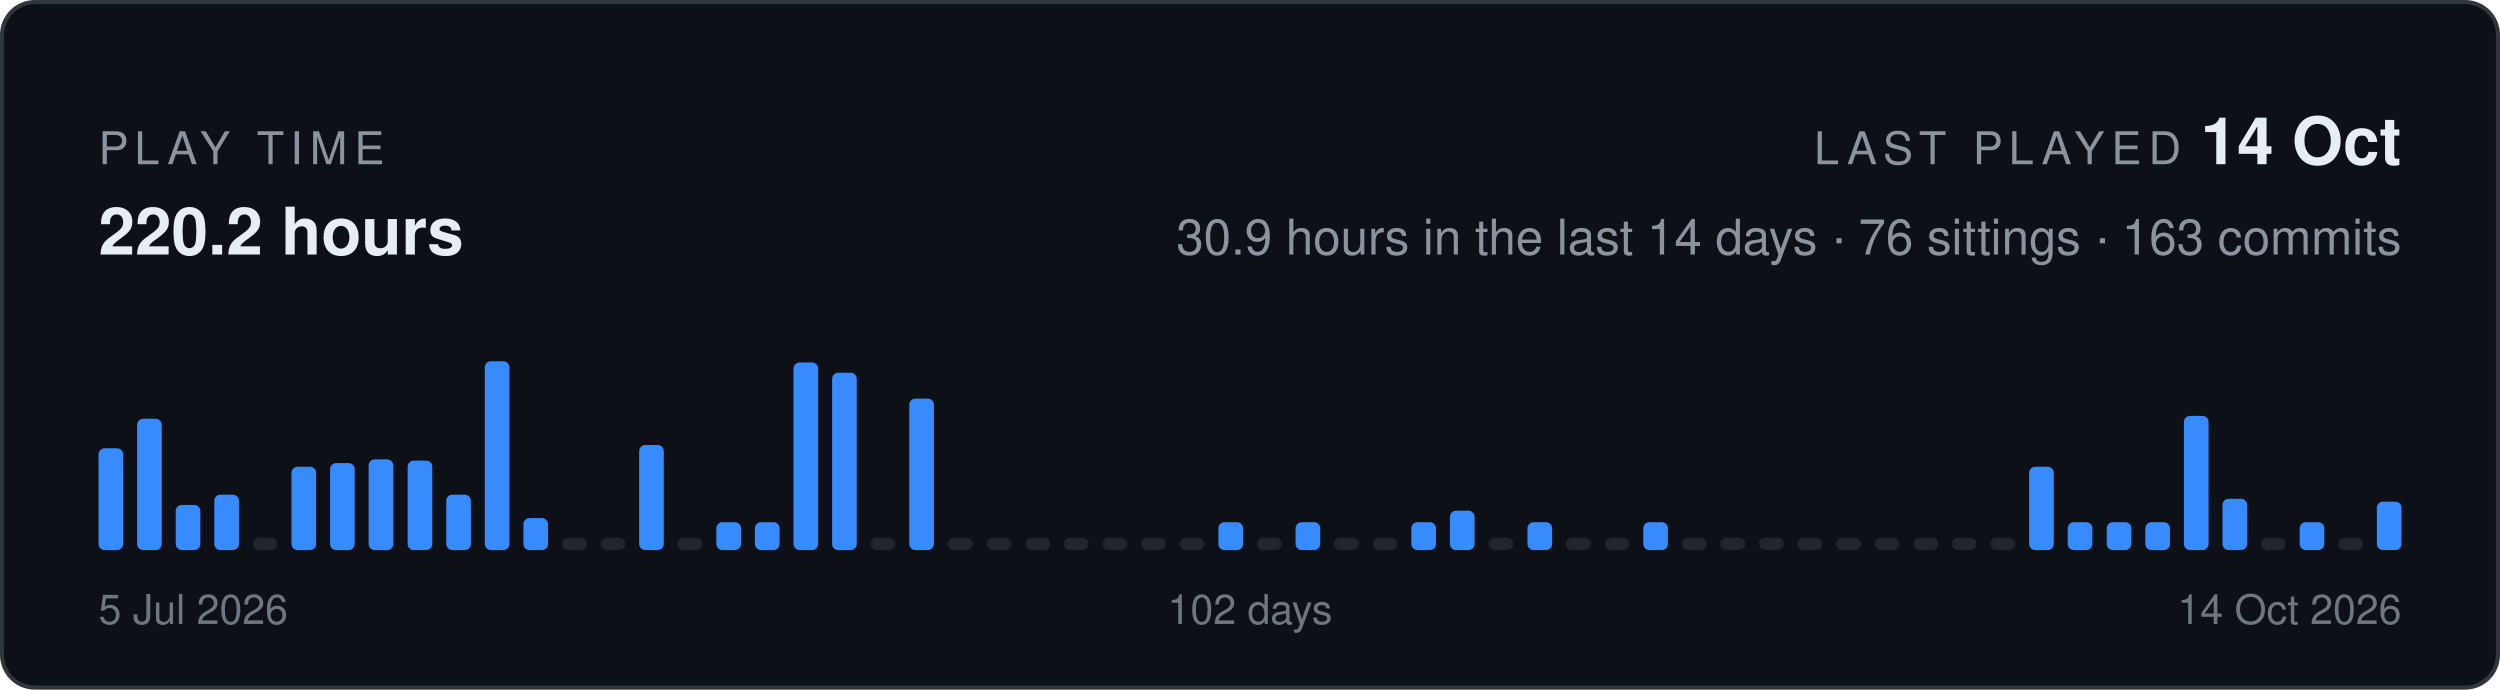
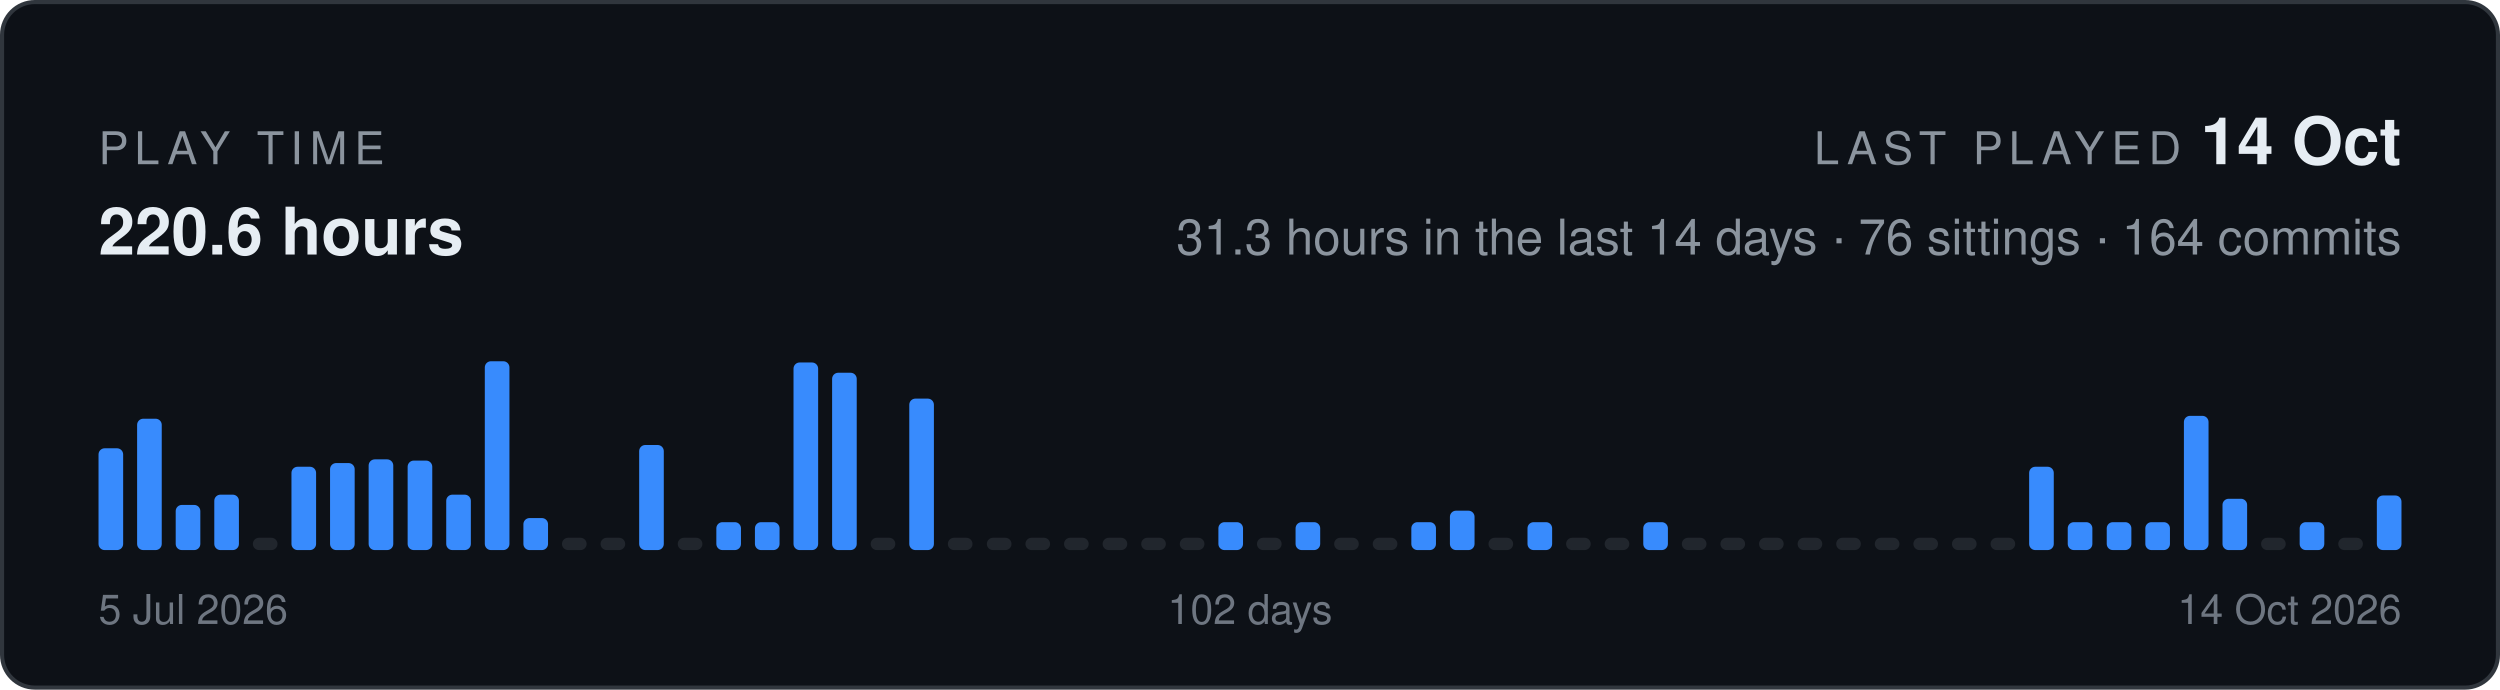
- <svg xmlns="http://www.w3.org/2000/svg" width="609" height="168" viewBox="0 0 609 168" role="img" aria-label="Play time: 220.2 hours over 163 commits, last played 14 Oct">
+ <svg xmlns="http://www.w3.org/2000/svg" width="609" height="168" viewBox="0 0 609 168" role="img" aria-label="Play time: 220.6 hours over 164 commits, last played 14 Oct">
  <style>
    .card { fill: #0d1117; stroke: #30363d }
    text { font-family: -apple-system, BlinkMacSystemFont, "Segoe UI", Helvetica, Arial, sans-serif }
    .label { font-size: 11px; letter-spacing: 1.7px; fill: #8b949e }
    .stat { font-size: 16px; font-weight: 600; letter-spacing: normal; fill: #e6edf3 }
    .note { font-size: 12px; fill: #8b949e }
    .axis { font-size: 10px; fill: #6e7681 }
    .bar { fill: #388bfd }
    .bar-quiet { fill: #21262d }
  </style>
  <rect class="card" x="0.5" y="0.5" width="608" height="167" rx="8" />
  <text class="label" x="24" y="40">PLAY TIME</text>
-   <text class="stat" x="24" y="62">220.2 hours</text>
+   <text class="stat" x="24" y="62">220.6 hours</text>
  <text class="label" x="585" y="40" text-anchor="end">LAST PLAYED <tspan class="stat">14 Oct</tspan>
  </text>
-   <text class="note" x="585" y="62" text-anchor="end">30.9 hours in the last 14 days   ·   76 sittings   ·   163 commits</text>
+   <text class="note" x="585" y="62" text-anchor="end">31.3 hours in the last 14 days   ·   76 sittings   ·   164 commits</text>
  <rect class="bar" x="24.0" y="109.2" width="6" height="24.8" rx="1.5" />
  <rect class="bar" x="33.4" y="102.0" width="6" height="32.0" rx="1.5" />
  <rect class="bar" x="42.8" y="123.0" width="6" height="11.0" rx="1.5" />
  <rect class="bar" x="52.2" y="120.5" width="6" height="13.5" rx="1.5" />
  <rect class="bar-quiet" x="61.6" y="131.0" width="6" height="3.0" rx="1.5" />
  <rect class="bar" x="71.0" y="113.7" width="6" height="20.3" rx="1.5" />
  <rect class="bar" x="80.4" y="112.8" width="6" height="21.2" rx="1.5" />
  <rect class="bar" x="89.8" y="111.9" width="6" height="22.1" rx="1.5" />
  <rect class="bar" x="99.3" y="112.2" width="6" height="21.8" rx="1.5" />
  <rect class="bar" x="108.7" y="120.5" width="6" height="13.5" rx="1.5" />
  <rect class="bar" x="118.1" y="88.0" width="6" height="46.0" rx="1.5" />
  <rect class="bar" x="127.5" y="126.2" width="6" height="7.8" rx="1.5" />
  <rect class="bar-quiet" x="136.9" y="131.0" width="6" height="3.0" rx="1.5" />
  <rect class="bar-quiet" x="146.3" y="131.0" width="6" height="3.0" rx="1.5" />
  <rect class="bar" x="155.7" y="108.4" width="6" height="25.6" rx="1.5" />
  <rect class="bar-quiet" x="165.1" y="131.0" width="6" height="3.0" rx="1.5" />
  <rect class="bar" x="174.5" y="127.2" width="6" height="6.8" rx="1.5" />
  <rect class="bar" x="183.9" y="127.2" width="6" height="6.8" rx="1.5" />
  <rect class="bar" x="193.3" y="88.3" width="6" height="45.7" rx="1.5" />
  <rect class="bar" x="202.7" y="90.8" width="6" height="43.2" rx="1.5" />
  <rect class="bar-quiet" x="212.1" y="131.0" width="6" height="3.0" rx="1.5" />
  <rect class="bar" x="221.5" y="97.1" width="6" height="36.9" rx="1.5" />
  <rect class="bar-quiet" x="230.9" y="131.0" width="6" height="3.0" rx="1.5" />
  <rect class="bar-quiet" x="240.4" y="131.0" width="6" height="3.0" rx="1.5" />
  <rect class="bar-quiet" x="249.8" y="131.0" width="6" height="3.0" rx="1.5" />
  <rect class="bar-quiet" x="259.2" y="131.0" width="6" height="3.0" rx="1.5" />
  <rect class="bar-quiet" x="268.6" y="131.0" width="6" height="3.0" rx="1.5" />
  <rect class="bar-quiet" x="278.0" y="131.0" width="6" height="3.0" rx="1.5" />
  <rect class="bar-quiet" x="287.4" y="131.0" width="6" height="3.0" rx="1.5" />
  <rect class="bar" x="296.8" y="127.2" width="6" height="6.8" rx="1.5" />
  <rect class="bar-quiet" x="306.2" y="131.0" width="6" height="3.0" rx="1.5" />
  <rect class="bar" x="315.6" y="127.2" width="6" height="6.8" rx="1.5" />
  <rect class="bar-quiet" x="325.0" y="131.0" width="6" height="3.0" rx="1.5" />
  <rect class="bar-quiet" x="334.4" y="131.0" width="6" height="3.0" rx="1.5" />
  <rect class="bar" x="343.8" y="127.2" width="6" height="6.8" rx="1.5" />
  <rect class="bar" x="353.2" y="124.4" width="6" height="9.6" rx="1.5" />
  <rect class="bar-quiet" x="362.6" y="131.0" width="6" height="3.0" rx="1.5" />
  <rect class="bar" x="372.1" y="127.2" width="6" height="6.8" rx="1.5" />
  <rect class="bar-quiet" x="381.5" y="131.0" width="6" height="3.0" rx="1.5" />
  <rect class="bar-quiet" x="390.9" y="131.0" width="6" height="3.0" rx="1.5" />
  <rect class="bar" x="400.3" y="127.2" width="6" height="6.8" rx="1.5" />
  <rect class="bar-quiet" x="409.7" y="131.0" width="6" height="3.0" rx="1.5" />
  <rect class="bar-quiet" x="419.1" y="131.0" width="6" height="3.0" rx="1.5" />
  <rect class="bar-quiet" x="428.5" y="131.0" width="6" height="3.0" rx="1.5" />
  <rect class="bar-quiet" x="437.9" y="131.0" width="6" height="3.0" rx="1.5" />
  <rect class="bar-quiet" x="447.3" y="131.0" width="6" height="3.0" rx="1.5" />
  <rect class="bar-quiet" x="456.7" y="131.0" width="6" height="3.0" rx="1.5" />
  <rect class="bar-quiet" x="466.1" y="131.0" width="6" height="3.0" rx="1.5" />
  <rect class="bar-quiet" x="475.5" y="131.0" width="6" height="3.0" rx="1.5" />
  <rect class="bar-quiet" x="484.9" y="131.0" width="6" height="3.0" rx="1.5" />
  <rect class="bar" x="494.3" y="113.7" width="6" height="20.3" rx="1.5" />
  <rect class="bar" x="503.7" y="127.2" width="6" height="6.8" rx="1.5" />
  <rect class="bar" x="513.2" y="127.2" width="6" height="6.8" rx="1.5" />
  <rect class="bar" x="522.6" y="127.2" width="6" height="6.8" rx="1.5" />
  <rect class="bar" x="532.0" y="101.3" width="6" height="32.7" rx="1.5" />
  <rect class="bar" x="541.4" y="121.5" width="6" height="12.5" rx="1.5" />
  <rect class="bar-quiet" x="550.8" y="131.0" width="6" height="3.0" rx="1.5" />
  <rect class="bar" x="560.2" y="127.2" width="6" height="6.8" rx="1.5" />
  <rect class="bar-quiet" x="569.6" y="131.0" width="6" height="3.0" rx="1.5" />
-   <rect class="bar" x="579.0" y="122.2" width="6" height="11.8" rx="1.5" />
+   <rect class="bar" x="579.0" y="120.7" width="6" height="13.3" rx="1.5" />
  <text class="axis" x="24" y="152">5 Jul 2026</text>
  <text class="axis" x="304.5" y="152" text-anchor="middle">102 days</text>
  <text class="axis" x="585" y="152" text-anchor="end">14 Oct 2026</text>
</svg>
